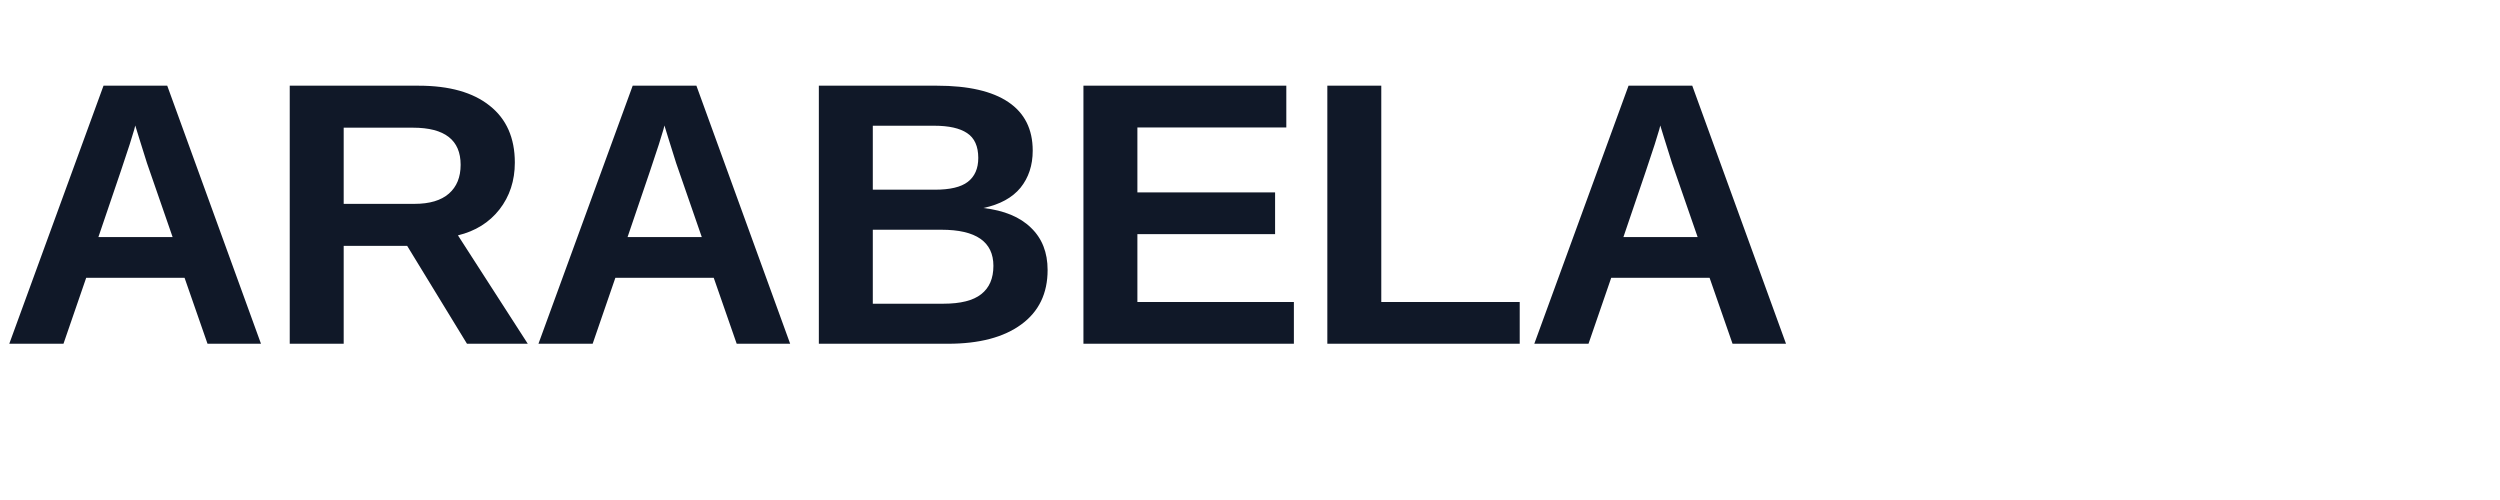
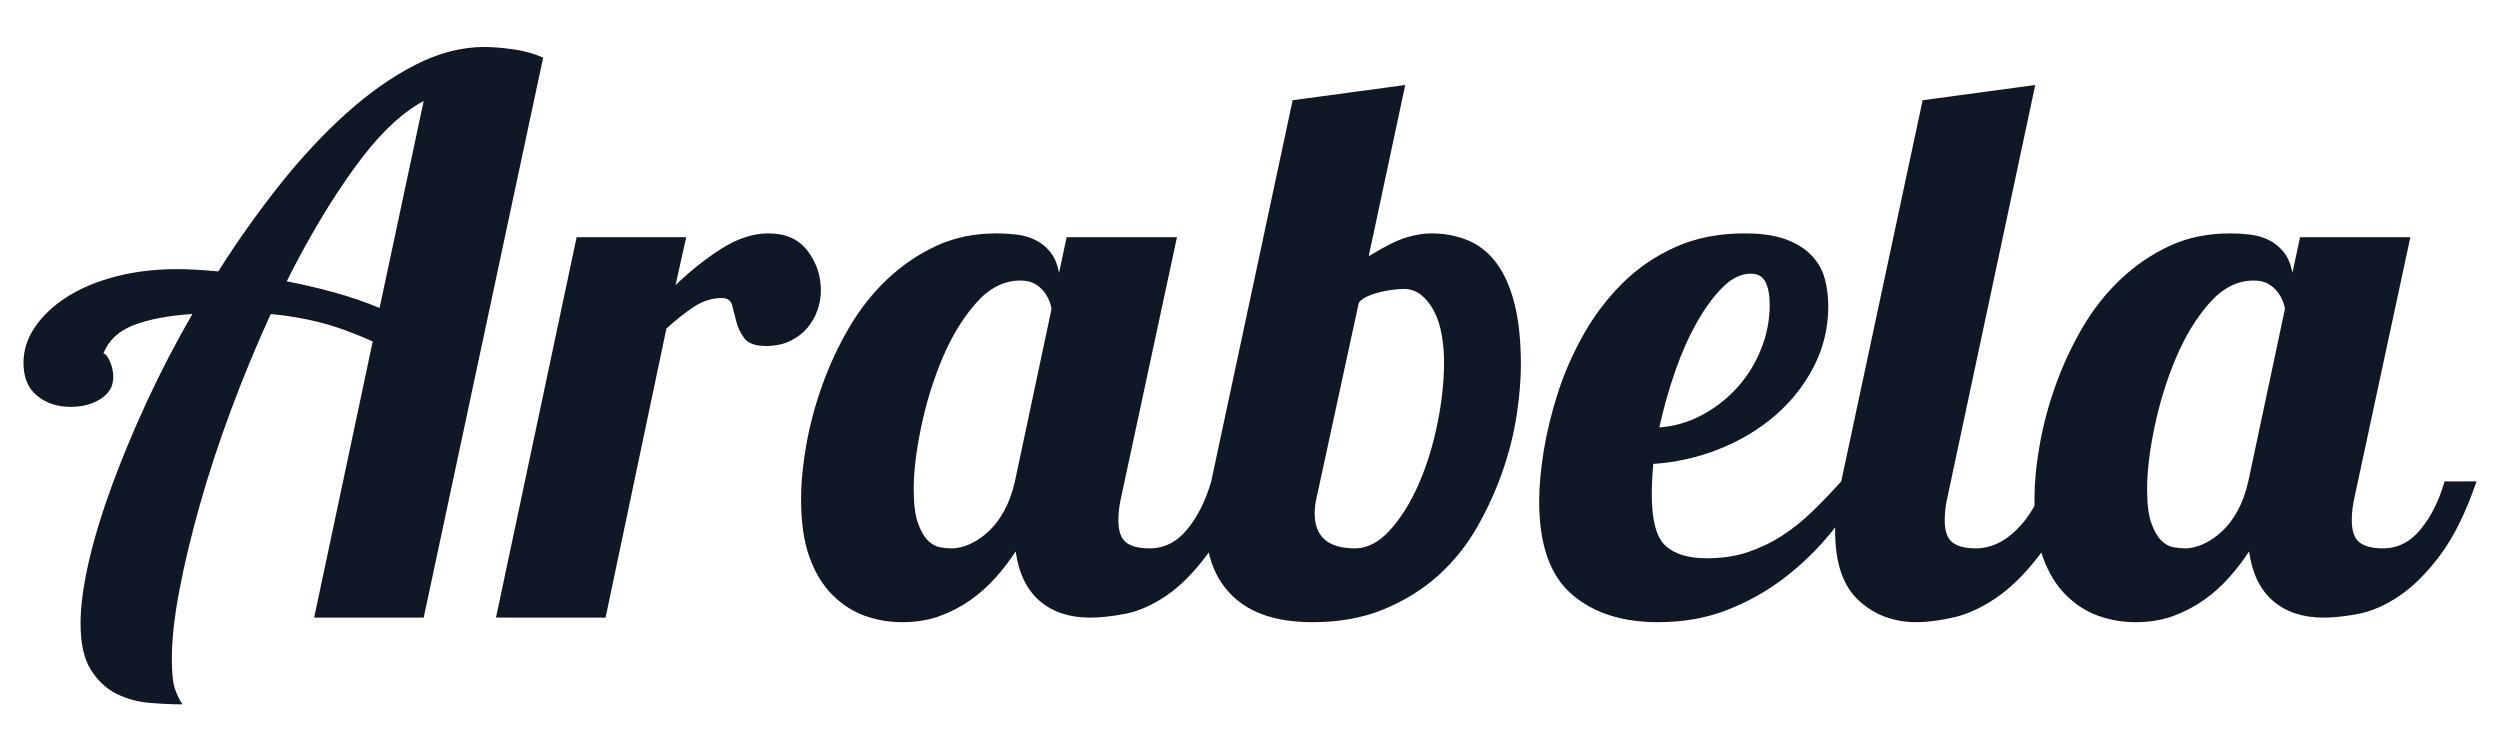
- <svg xmlns="http://www.w3.org/2000/svg" width="160" height="32" viewBox="0 0 160 32" fill="none">
-   <text x="0" y="22" fill="#101828" font-size="24" font-family="Poppins, Arial, Helvetica, sans-serif" font-weight="700" letter-spacing="-0.4">ARABELA</text>
+ <svg xmlns="http://www.w3.org/2000/svg" width="106.48" height="32" viewBox="0 0 106.48 32" fill="none" role="img" aria-label="Arabela">
+   <path d="M13.38 26.306 15.875 14.542Q14.644 13.991 13.623 13.731Q12.602 13.472 11.532 13.375Q10.625 15.352 9.847 17.442Q9.069 19.532 8.519 21.477Q7.968 23.421 7.644 25.123Q7.319 26.824 7.319 28.056Q7.319 28.995 7.465 29.384Q7.611 29.773 7.773 30.0Q7.125 30.0 6.363 29.935Q5.602 29.87 4.954 29.546Q4.306 29.222 3.868 28.525Q3.431 27.829 3.431 26.565Q3.431 25.463 3.771 23.972Q4.111 22.481 4.743 20.748Q5.375 19.014 6.25 17.118Q7.125 15.222 8.194 13.375Q6.671 13.472 5.699 13.845Q4.727 14.218 4.403 15.06Q4.532 15.06 4.678 15.384Q4.824 15.708 4.824 16.065Q4.824 16.648 4.289 16.988Q3.755 17.329 3.009 17.329Q2.167 17.329 1.583 16.859Q1.0 16.389 1.0 15.449Q1.0 14.639 1.502 13.91Q2.005 13.181 2.88 12.63Q3.755 12.079 4.954 11.771Q6.153 11.463 7.546 11.463Q8.259 11.463 9.296 11.56Q10.528 9.616 11.905 7.882Q13.282 6.148 14.741 4.836Q16.199 3.523 17.69 2.762Q19.181 2 20.639 2Q21.125 2 21.838 2.097Q22.551 2.194 23.134 2.454L18.046 26.306ZM18.046 4.301Q16.588 5.079 15.081 7.169Q13.574 9.259 12.213 11.981Q13.218 12.176 14.222 12.451Q15.227 12.727 16.167 13.116Z M29.227 10.102 28.773 12.144Q29.713 11.236 30.734 10.588Q31.755 9.94 32.727 9.94Q33.829 9.94 34.396 10.685Q34.963 11.431 34.963 12.37Q34.963 12.792 34.817 13.213Q34.671 13.634 34.38 13.975Q34.088 14.315 33.65 14.525Q33.213 14.736 32.63 14.736Q31.949 14.736 31.706 14.412Q31.463 14.088 31.366 13.715Q31.269 13.343 31.188 13.019Q31.106 12.694 30.75 12.694Q30.134 12.694 29.583 13.051Q29.032 13.407 28.384 13.991L25.792 26.306H21.125L24.56 10.102Z M50.13 10.102 47.764 21.12Q47.634 21.671 47.634 22.157Q47.634 22.838 47.958 23.097Q48.282 23.356 48.963 23.356Q49.903 23.356 50.567 22.546Q51.231 21.736 51.588 20.505H52.949Q52.269 22.481 51.41 23.632Q50.551 24.782 49.66 25.382Q48.769 25.981 47.926 26.144Q47.083 26.306 46.435 26.306Q45.106 26.306 44.28 25.593Q43.454 24.88 43.259 23.486Q42.903 24.037 42.417 24.588Q41.931 25.139 41.331 25.56Q40.731 25.981 40.019 26.241Q39.306 26.5 38.431 26.5Q37.588 26.5 36.826 26.225Q36.065 25.949 35.449 25.333Q34.833 24.718 34.477 23.729Q34.12 22.741 34.12 21.282Q34.12 20.181 34.347 18.917Q34.574 17.653 35.028 16.389Q35.481 15.125 36.162 13.958Q36.843 12.792 37.782 11.9Q38.722 11.009 39.873 10.475Q41.023 9.94 42.449 9.94Q42.838 9.94 43.275 9.988Q43.713 10.037 44.086 10.215Q44.458 10.394 44.734 10.734Q45.009 11.074 45.106 11.625L45.431 10.102ZM43.454 11.949Q42.417 11.949 41.574 12.905Q40.731 13.861 40.148 15.238Q39.565 16.616 39.241 18.155Q38.917 19.694 38.917 20.829Q38.917 21.769 39.095 22.271Q39.273 22.773 39.516 23.016Q39.759 23.259 40.035 23.308Q40.31 23.356 40.537 23.356Q40.894 23.356 41.299 23.178Q41.704 23.0 42.093 22.644Q42.481 22.287 42.773 21.752Q43.065 21.218 43.227 20.505L44.782 13.181Q44.782 13.051 44.701 12.84Q44.62 12.63 44.475 12.435Q44.329 12.241 44.086 12.095Q43.843 11.949 43.454 11.949Z M55.056 4.269 59.852 3.62 58.296 10.912Q59.301 10.296 59.884 10.118Q60.468 9.94 60.954 9.94Q61.796 9.94 62.509 10.231Q63.222 10.523 63.725 11.188Q64.227 11.852 64.502 12.921Q64.778 13.991 64.778 15.546Q64.778 16.486 64.6 17.669Q64.421 18.852 64 20.067Q63.579 21.282 62.914 22.449Q62.25 23.616 61.262 24.507Q60.273 25.398 58.944 25.949Q57.616 26.5 55.898 26.5Q53.662 26.5 52.512 25.398Q51.361 24.296 51.361 22.352Q51.361 21.444 51.588 20.505ZM61.505 15.417Q61.505 14.833 61.407 14.266Q61.31 13.699 61.083 13.262Q60.856 12.824 60.532 12.565Q60.208 12.306 59.787 12.306Q59.625 12.306 59.35 12.338Q59.074 12.37 58.799 12.435Q58.523 12.5 58.264 12.613Q58.005 12.727 57.875 12.889L56.093 21.12Q55.995 21.509 55.995 21.866Q55.995 23.356 57.713 23.356Q58.491 23.356 59.187 22.595Q59.884 21.833 60.403 20.667Q60.921 19.5 61.213 18.09Q61.505 16.681 61.505 15.417Z M70.352 21.056Q70.352 22.708 70.935 23.243Q71.519 23.778 72.685 23.778Q73.657 23.778 74.435 23.519Q75.213 23.259 75.894 22.822Q76.574 22.384 77.19 21.785Q77.806 21.185 78.421 20.505H79.523Q78.843 21.639 77.968 22.708Q77.093 23.778 75.991 24.62Q74.889 25.463 73.56 25.981Q72.231 26.5 70.611 26.5Q68.31 26.5 66.933 25.301Q65.556 24.102 65.556 21.347Q65.556 20.407 65.75 19.208Q65.944 18.009 66.35 16.745Q66.755 15.481 67.435 14.266Q68.116 13.051 69.088 12.079Q70.06 11.106 71.356 10.523Q72.653 9.94 74.306 9.94Q75.375 9.94 76.072 10.199Q76.769 10.458 77.174 10.896Q77.579 11.333 77.725 11.884Q77.87 12.435 77.87 13.051Q77.87 14.412 77.255 15.611Q76.639 16.81 75.602 17.701Q74.565 18.593 73.22 19.127Q71.875 19.662 70.417 19.759Q70.384 20.116 70.368 20.44Q70.352 20.764 70.352 21.056ZM75.375 12.986Q75.375 12.37 75.197 12.014Q75.019 11.657 74.565 11.657Q73.949 11.657 73.366 12.241Q72.782 12.824 72.264 13.748Q71.745 14.671 71.34 15.838Q70.935 17.005 70.676 18.204Q71.616 18.139 72.475 17.685Q73.333 17.231 73.981 16.519Q74.63 15.806 75.002 14.882Q75.375 13.958 75.375 12.986Z M86.685 3.62 82.958 21.12Q82.829 21.671 82.829 22.157Q82.829 22.838 83.153 23.097Q83.477 23.356 84.157 23.356Q85.097 23.356 85.907 22.546Q86.718 21.736 87.074 20.505H88.435Q87.755 22.481 86.847 23.664Q85.94 24.847 85.0 25.479Q84.06 26.111 83.169 26.306Q82.278 26.5 81.63 26.5Q80.171 26.5 79.167 25.576Q78.162 24.653 78.162 22.611Q78.162 21.736 78.421 20.505L81.889 4.269Z M102.662 10.102 100.296 21.12Q100.167 21.671 100.167 22.157Q100.167 22.838 100.491 23.097Q100.815 23.356 101.495 23.356Q102.435 23.356 103.1 22.546Q103.764 21.736 104.12 20.505H105.481Q104.801 22.481 103.942 23.632Q103.083 24.782 102.192 25.382Q101.301 25.981 100.458 26.144Q99.616 26.306 98.968 26.306Q97.639 26.306 96.812 25.593Q95.986 24.88 95.792 23.486Q95.435 24.037 94.949 24.588Q94.463 25.139 93.863 25.56Q93.264 25.981 92.551 26.241Q91.838 26.5 90.963 26.5Q90.12 26.5 89.359 26.225Q88.597 25.949 87.981 25.333Q87.366 24.718 87.009 23.729Q86.653 22.741 86.653 21.282Q86.653 20.181 86.88 18.917Q87.106 17.653 87.56 16.389Q88.014 15.125 88.694 13.958Q89.375 12.792 90.315 11.9Q91.255 11.009 92.405 10.475Q93.556 9.94 94.981 9.94Q95.37 9.94 95.808 9.988Q96.245 10.037 96.618 10.215Q96.991 10.394 97.266 10.734Q97.542 11.074 97.639 11.625L97.963 10.102ZM95.986 11.949Q94.949 11.949 94.106 12.905Q93.264 13.861 92.681 15.238Q92.097 16.616 91.773 18.155Q91.449 19.694 91.449 20.829Q91.449 21.769 91.627 22.271Q91.806 22.773 92.049 23.016Q92.292 23.259 92.567 23.308Q92.843 23.356 93.069 23.356Q93.426 23.356 93.831 23.178Q94.236 23.0 94.625 22.644Q95.014 22.287 95.306 21.752Q95.597 21.218 95.759 20.505L97.315 13.181Q97.315 13.051 97.234 12.84Q97.153 12.63 97.007 12.435Q96.861 12.241 96.618 12.095Q96.375 11.949 95.986 11.949Z" fill="#101828" />
</svg>
